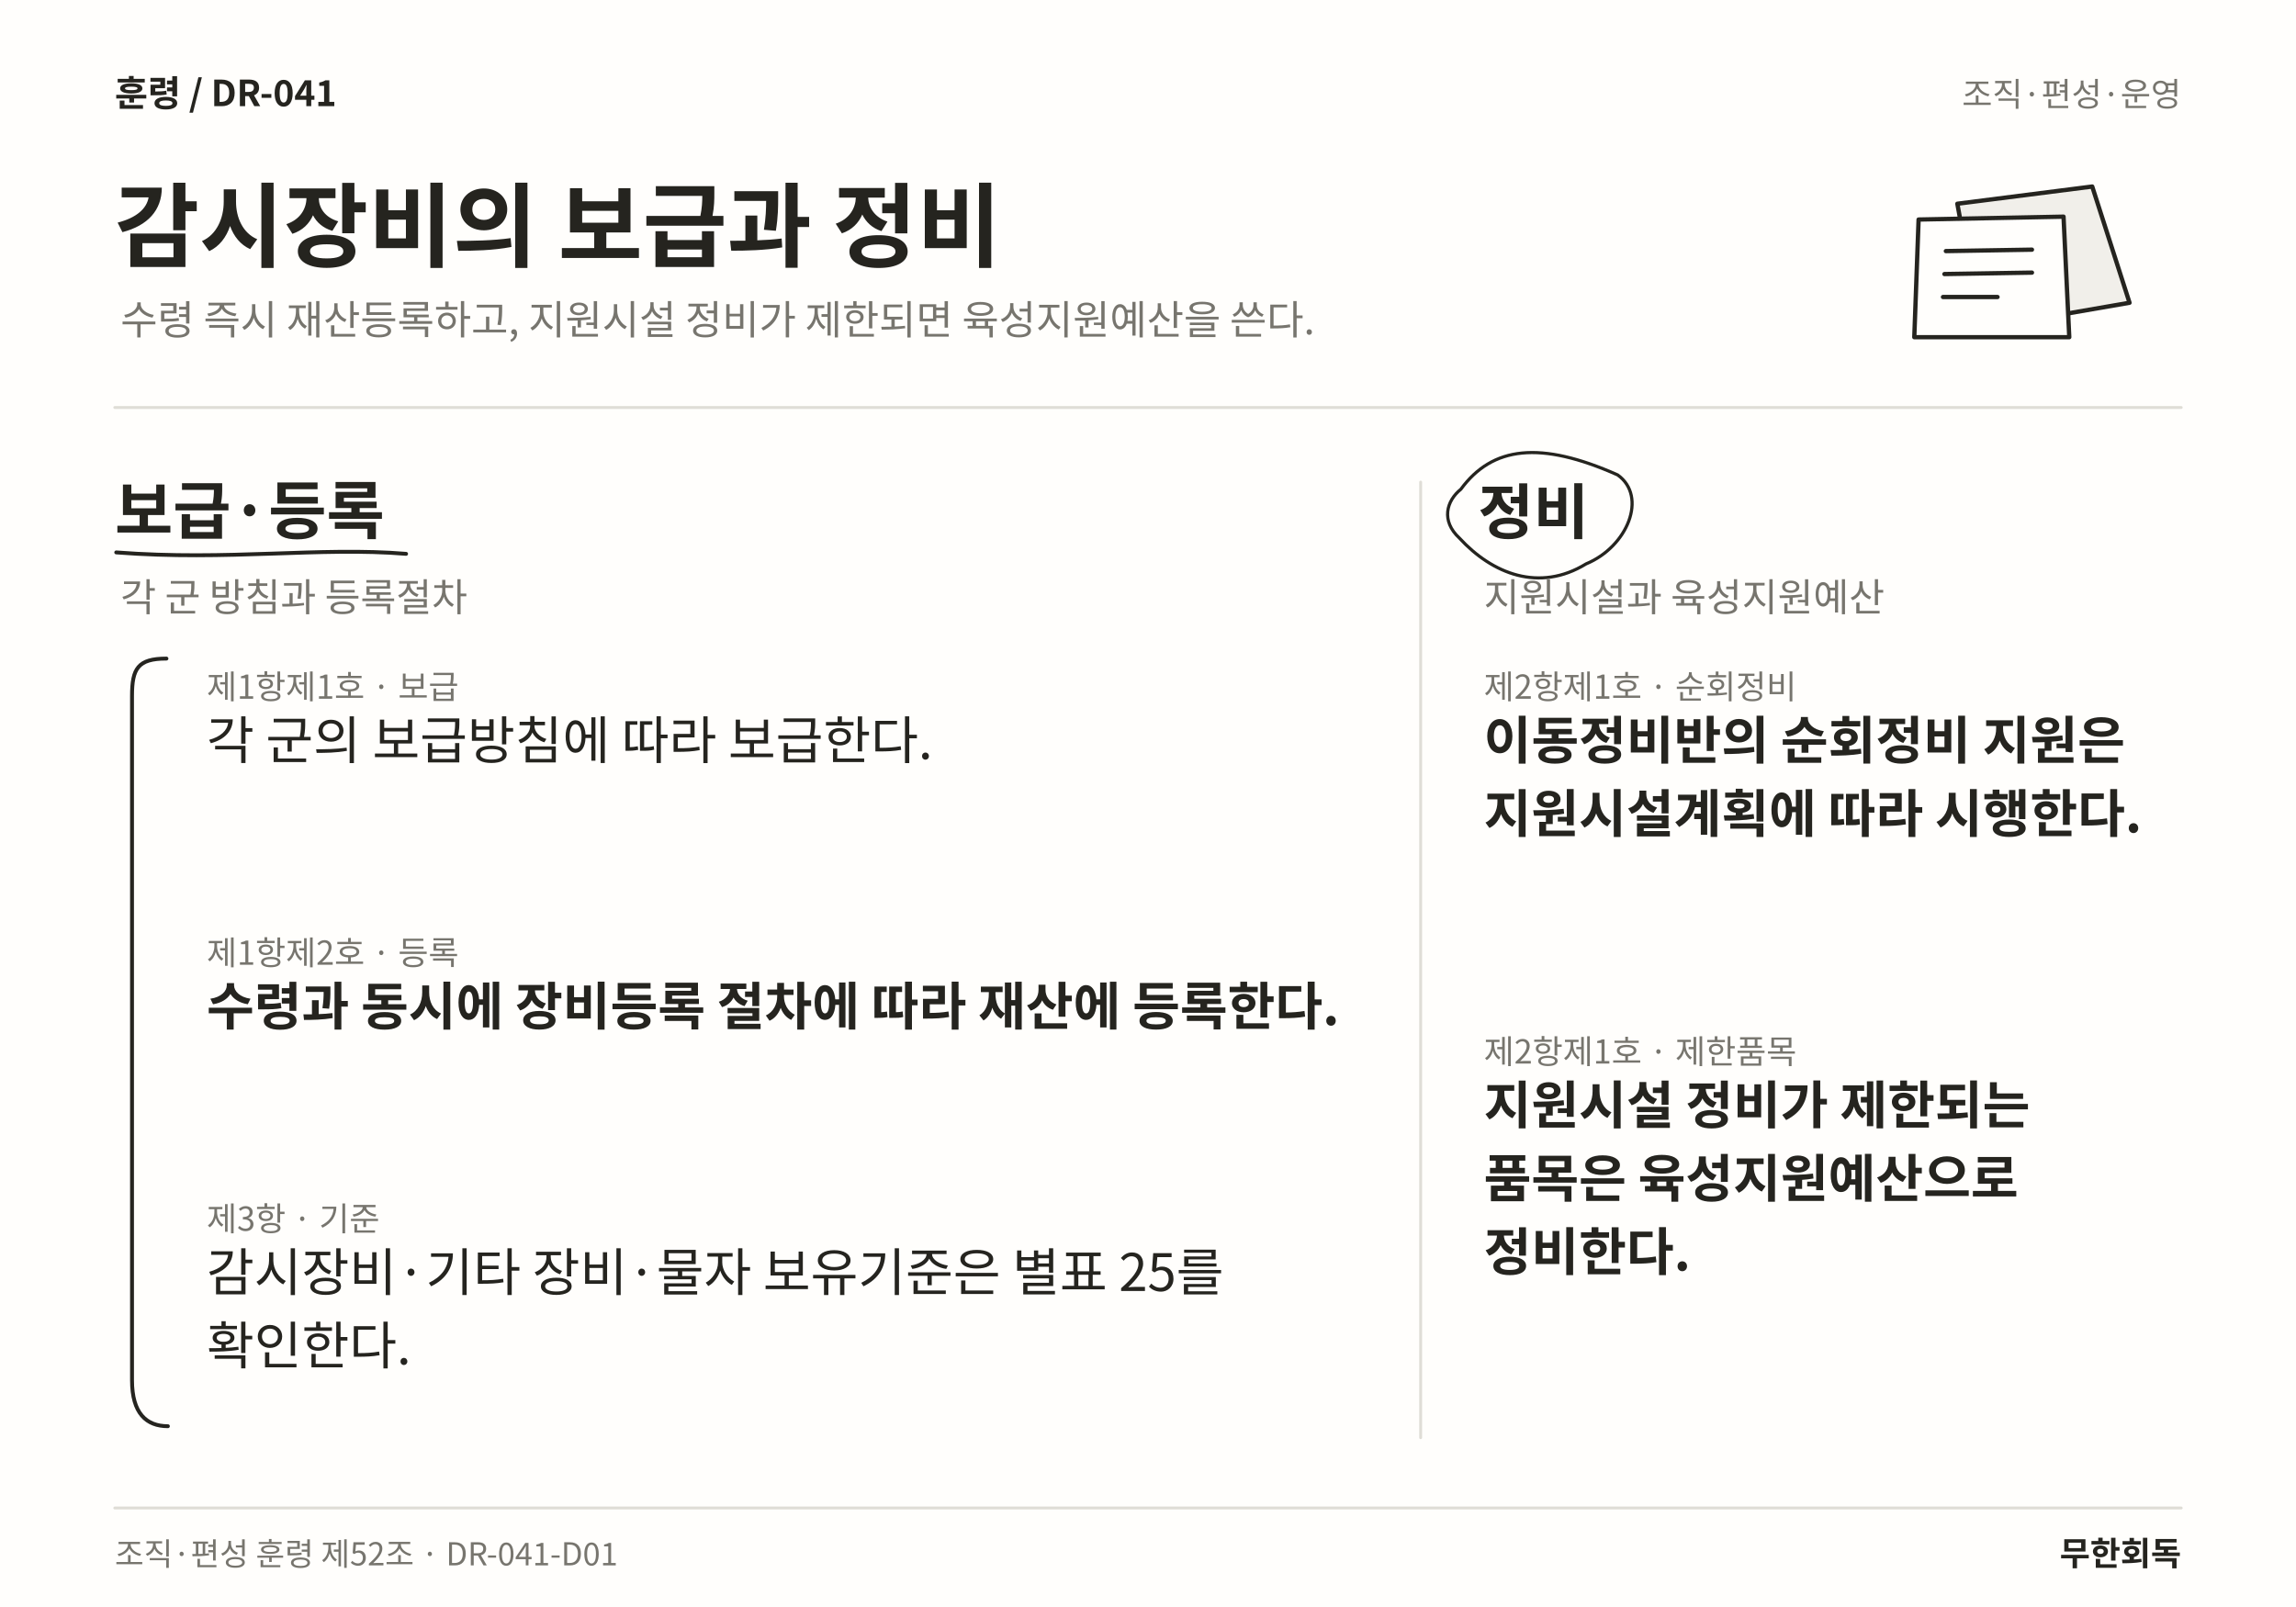
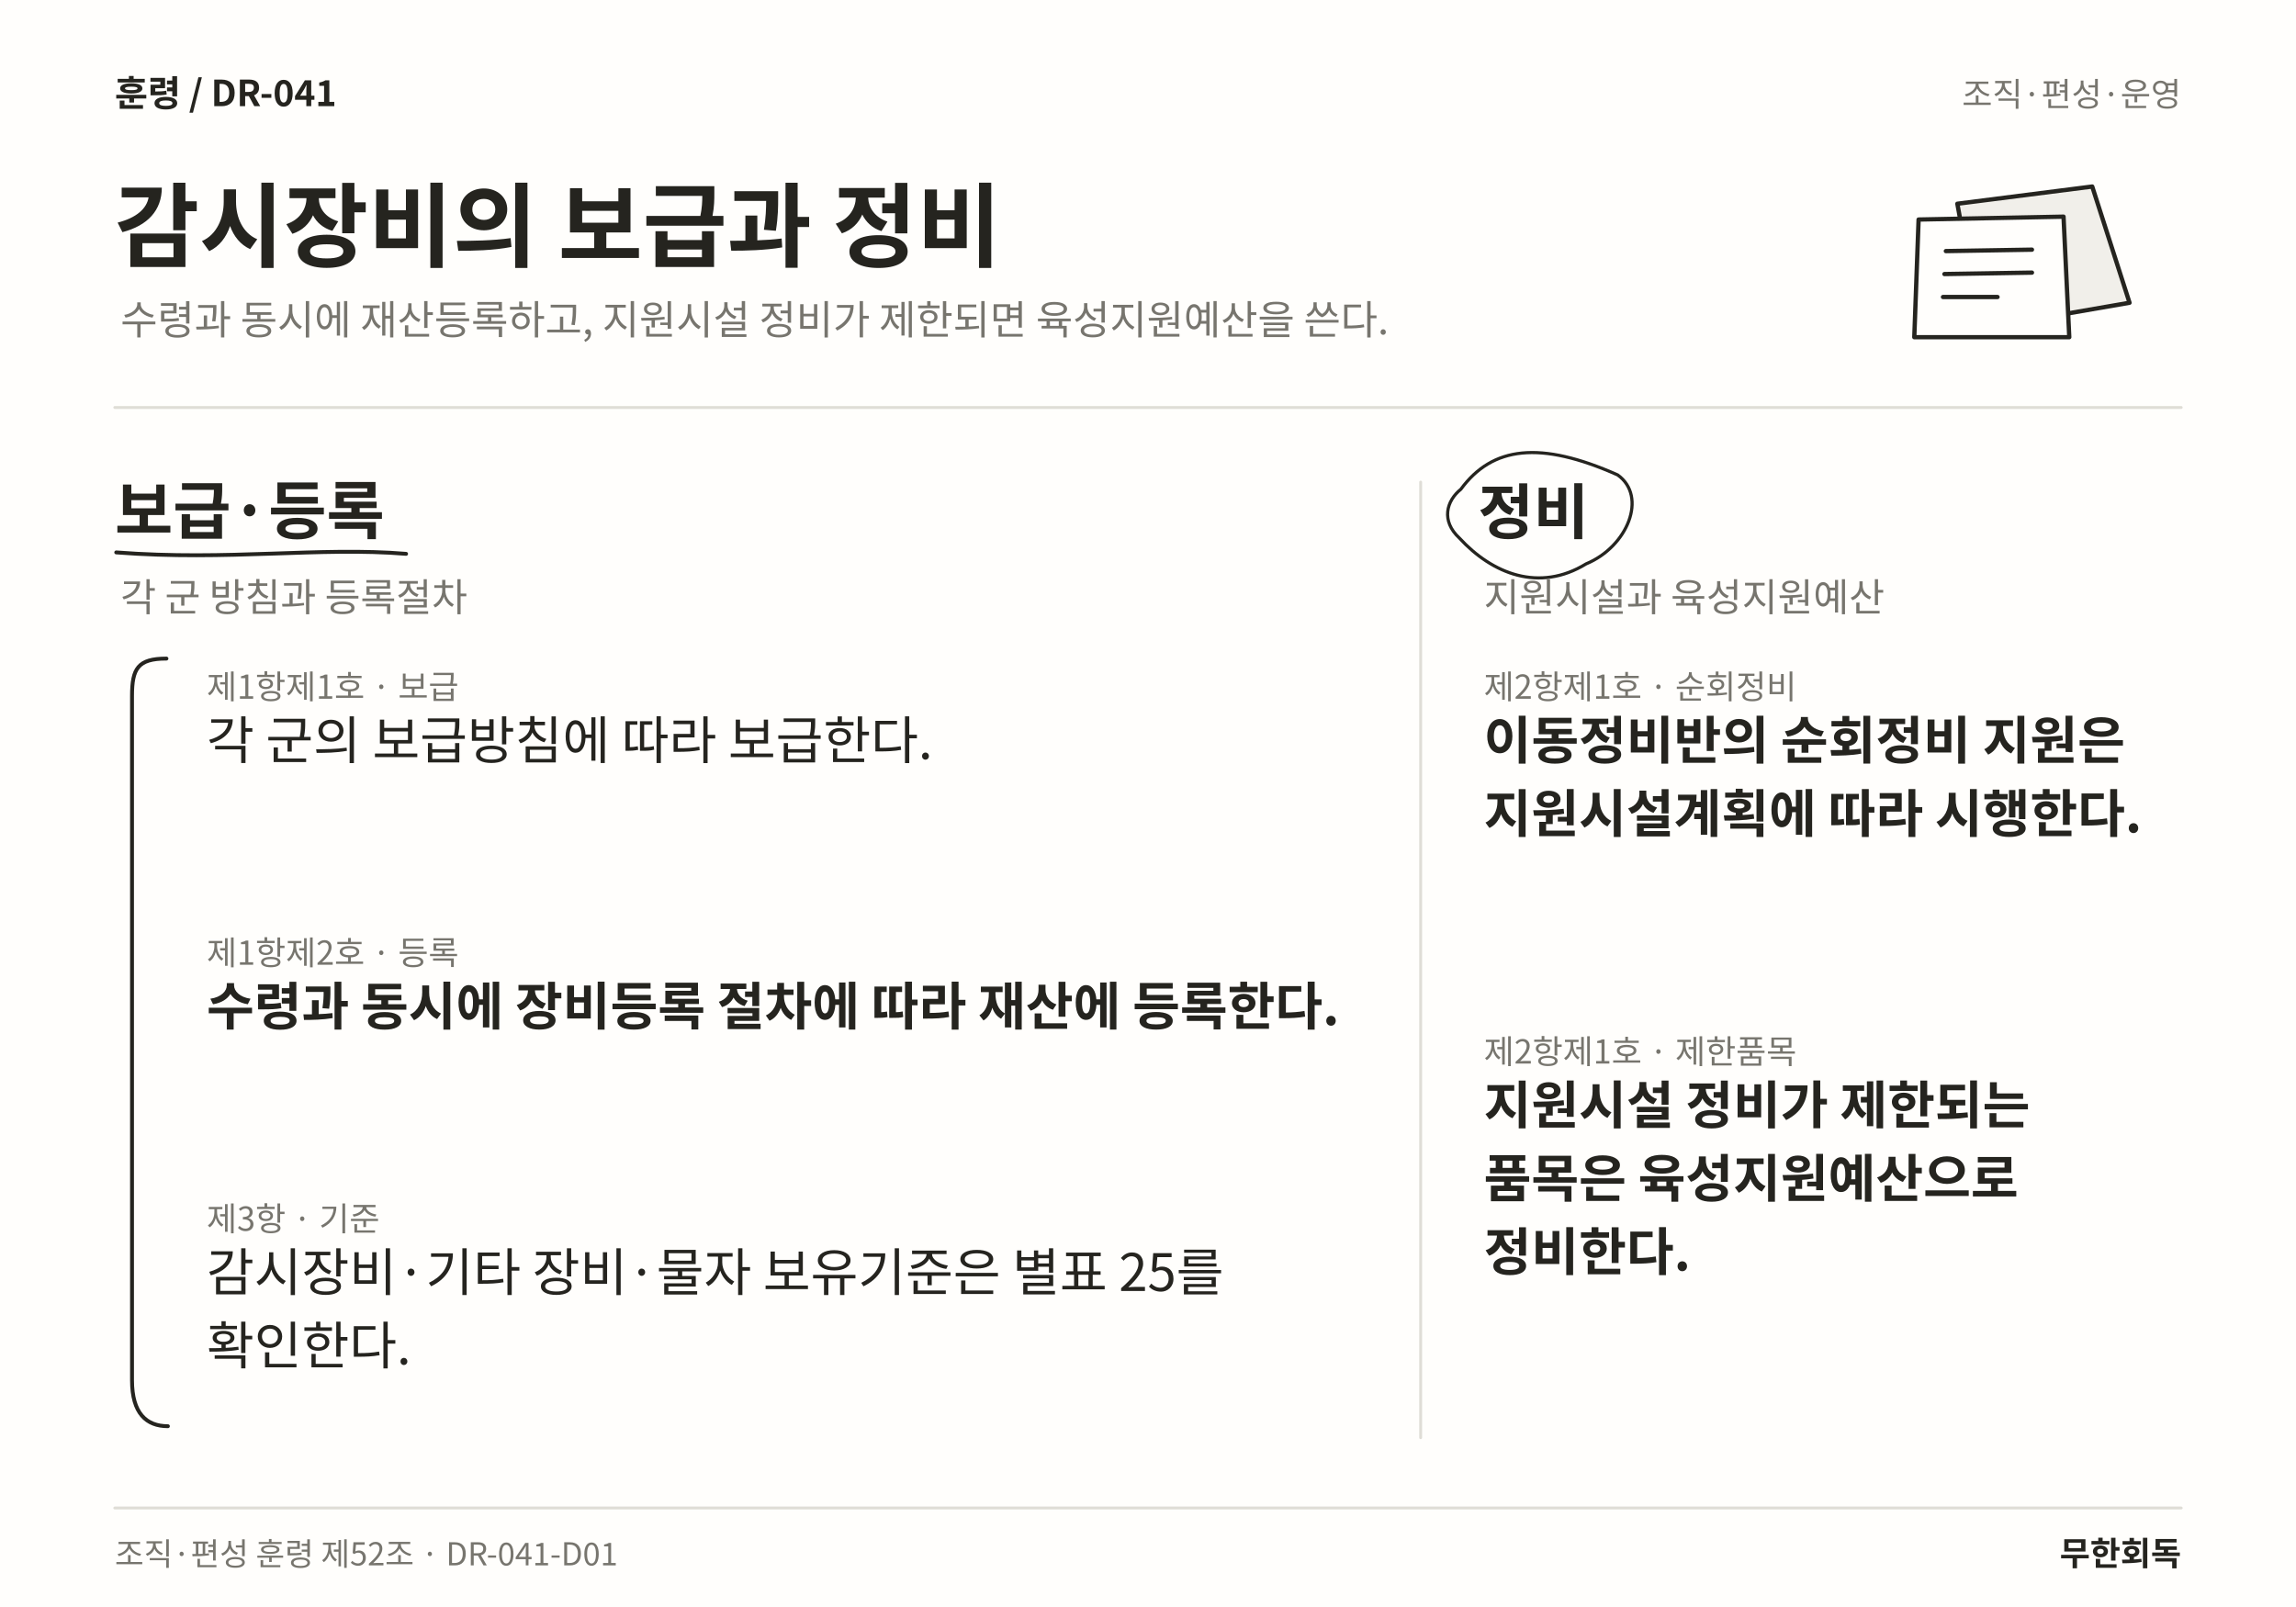
<svg xmlns="http://www.w3.org/2000/svg" width="1600" height="1120" viewBox="0 0 1600 1120" role="img" aria-labelledby="title desc" lang="ko">
  <rect width="1600" height="1120" fill="#FFFEFC" />
  <text x="80" y="74" font-family="Noto Sans CJK KR,Noto Sans KR,sans-serif" font-size="25" font-weight="700" fill="#25241F" text-anchor="start">훈령  /  DR-041</text>
  <text x="1520" y="74" font-family="Noto Sans CJK KR,Noto Sans KR,sans-serif" font-size="23" font-weight="400" fill="#77756E" text-anchor="end">조직·편성·운영</text>
  <text x="80" y="181" font-family="Noto Sans CJK KR,Noto Sans KR,sans-serif" font-size="64" font-weight="700" fill="#25241F" text-anchor="start">감시장비의 보급과 정비</text>
-   <text x="84" y="233" font-family="Noto Sans CJK KR,Noto Sans KR,sans-serif" font-size="28" font-weight="400" fill="#77756E" text-anchor="start">수령 즉시 재산등록하고, 지원시설 정비가 제한되면 육성지원예산을 쓴다.</text>
+   <text x="84" y="233" font-family="Noto Sans CJK KR,Noto Sans KR,sans-serif" font-size="28" font-weight="400" fill="#77756E" text-anchor="start">수령과 동시에 재산등록하고, 지원시설 정비가 제한되면 육성지원예산을 쓴다.</text>
  <path d="M1364 142 L1458 130 L1484 211 L1380 229 Z" fill="#F1EFEA" stroke="#25241F" stroke-width="3" stroke-linecap="round" stroke-linejoin="round" />
  <path d="M1337 153 L1438 151 L1442 235 L1334 235 Z" fill="#FFFEFC" stroke="#25241F" stroke-width="3" stroke-linecap="round" stroke-linejoin="round" />
  <path d="M1356 175 L1416 174 M1355 191 L1416 190 M1354 207 L1392 207" fill="none" stroke="#25241F" stroke-width="3" stroke-linecap="round" stroke-linejoin="round" />
  <line x1="80" y1="284" x2="1520" y2="284" stroke="#DFDDD6" stroke-width="2" stroke-linecap="round" />
  <line x1="990" y1="336" x2="990" y2="1002" stroke="#DFDDD6" stroke-width="2" stroke-linecap="round" />
  <text x="80" y="372" font-family="Noto Sans CJK KR,Noto Sans KR,sans-serif" font-size="44" font-weight="700" fill="#25241F" text-anchor="start">보급·등록</text>
  <path d="M81 385 C158.953 391 222.868 381 282.984 386" fill="none" stroke="#25241F" stroke-width="2.7" stroke-linecap="round" stroke-linejoin="round" />
  <text x="84" y="426" font-family="Noto Sans CJK KR,Noto Sans KR,sans-serif" font-size="27" font-weight="400" fill="#77756E" text-anchor="start">각 군 방침과 등록절차</text>
  <text x="144" y="487" font-family="Noto Sans CJK KR,Noto Sans KR,sans-serif" font-size="23" font-weight="400" fill="#77756E" text-anchor="start">제1항제1호 · 보급</text>
  <text x="144" y="529" font-family="Noto Sans CJK KR,Noto Sans KR,sans-serif" font-size="36" font-weight="400" fill="#25241F" text-anchor="start">각 군의 보급방침에 따라 보급한다.</text>
  <text x="144" y="672.38" font-family="Noto Sans CJK KR,Noto Sans KR,sans-serif" font-size="23" font-weight="400" fill="#77756E" text-anchor="start">제1항제2호 · 등록</text>
  <text x="144" y="714.38" font-family="Noto Sans CJK KR,Noto Sans KR,sans-serif" font-size="36" font-weight="700" fill="#25241F" text-anchor="start">수령과 동시에 장비등록 절차에 따라 재산에 등록한다.</text>
  <text x="144" y="857.76" font-family="Noto Sans CJK KR,Noto Sans KR,sans-serif" font-size="23" font-weight="400" fill="#77756E" text-anchor="start">제3항 · 기준</text>
  <text x="144" y="899.76" font-family="Noto Sans CJK KR,Noto Sans KR,sans-serif" font-size="36" font-weight="400" fill="#25241F" text-anchor="start">감시장비·기타 장비·물자 보유기준은 별표 25를</text>
  <text x="144" y="950.88" font-family="Noto Sans CJK KR,Noto Sans KR,sans-serif" font-size="36" font-weight="400" fill="#25241F" text-anchor="start">확인한다.</text>
  <path d="M116 459 C96 459 92 466 92 485 L92 962 C92 985 102 994 117 994" fill="none" stroke="#25241F" stroke-width="2.7" stroke-linecap="round" stroke-linejoin="round" />
  <text x="1030" y="372" font-family="Noto Sans CJK KR,Noto Sans KR,sans-serif" font-size="42" font-weight="700" fill="#25241F" text-anchor="start">정비</text>
  <path d="M1018 341 C1040 311 1073.28 307 1127.28 331 C1148.28 346 1134.28 381 1105.28 393 C1072.64 413 1040 400 1017 375 C1004 363 1008 349 1018 341" fill="none" stroke="#25241F" stroke-width="2.2" stroke-linecap="round" stroke-linejoin="round" />
  <text x="1034" y="426" font-family="Noto Sans CJK KR,Noto Sans KR,sans-serif" font-size="27" font-weight="400" fill="#77756E" text-anchor="start">지원시설과 육성지원예산</text>
  <text x="1034" y="487" font-family="Noto Sans CJK KR,Noto Sans KR,sans-serif" font-size="23" font-weight="400" fill="#77756E" text-anchor="start">제2항제1호 · 순회정비</text>
  <text x="1034" y="529" font-family="Noto Sans CJK KR,Noto Sans KR,sans-serif" font-size="36" font-weight="700" fill="#25241F" text-anchor="start">이동정비반의 순회정비 지원은</text>
  <text x="1034" y="580.12" font-family="Noto Sans CJK KR,Noto Sans KR,sans-serif" font-size="36" font-weight="700" fill="#25241F" text-anchor="start">지원시설계획에 따라 시행한다.</text>
  <text x="1034" y="741.24" font-family="Noto Sans CJK KR,Noto Sans KR,sans-serif" font-size="23" font-weight="400" fill="#77756E" text-anchor="start">제2항제1호 · 제한품목</text>
  <text x="1034" y="783.24" font-family="Noto Sans CJK KR,Noto Sans KR,sans-serif" font-size="36" font-weight="700" fill="#25241F" text-anchor="start">지원시설 정비가 제한되는</text>
  <text x="1034" y="834.36" font-family="Noto Sans CJK KR,Noto Sans KR,sans-serif" font-size="36" font-weight="700" fill="#25241F" text-anchor="start">품목은 육성지원예산으로</text>
  <text x="1034" y="885.48" font-family="Noto Sans CJK KR,Noto Sans KR,sans-serif" font-size="36" font-weight="700" fill="#25241F" text-anchor="start">정비한다.</text>
  <line x1="80" y1="1051" x2="1520" y2="1051" stroke="#DFDDD6" stroke-width="2" stroke-linecap="round" />
  <text x="80" y="1091" font-family="Noto Sans CJK KR,Noto Sans KR,sans-serif" font-size="22" font-weight="400" fill="#77756E" text-anchor="start">조직·편성 훈령 제52조 · DR-041-D01</text>
  <text x="1520" y="1091" font-family="Noto Sans CJK KR,Noto Sans KR,sans-serif" font-size="23" font-weight="700" fill="#25241F" text-anchor="end">무한회독</text>
</svg>
